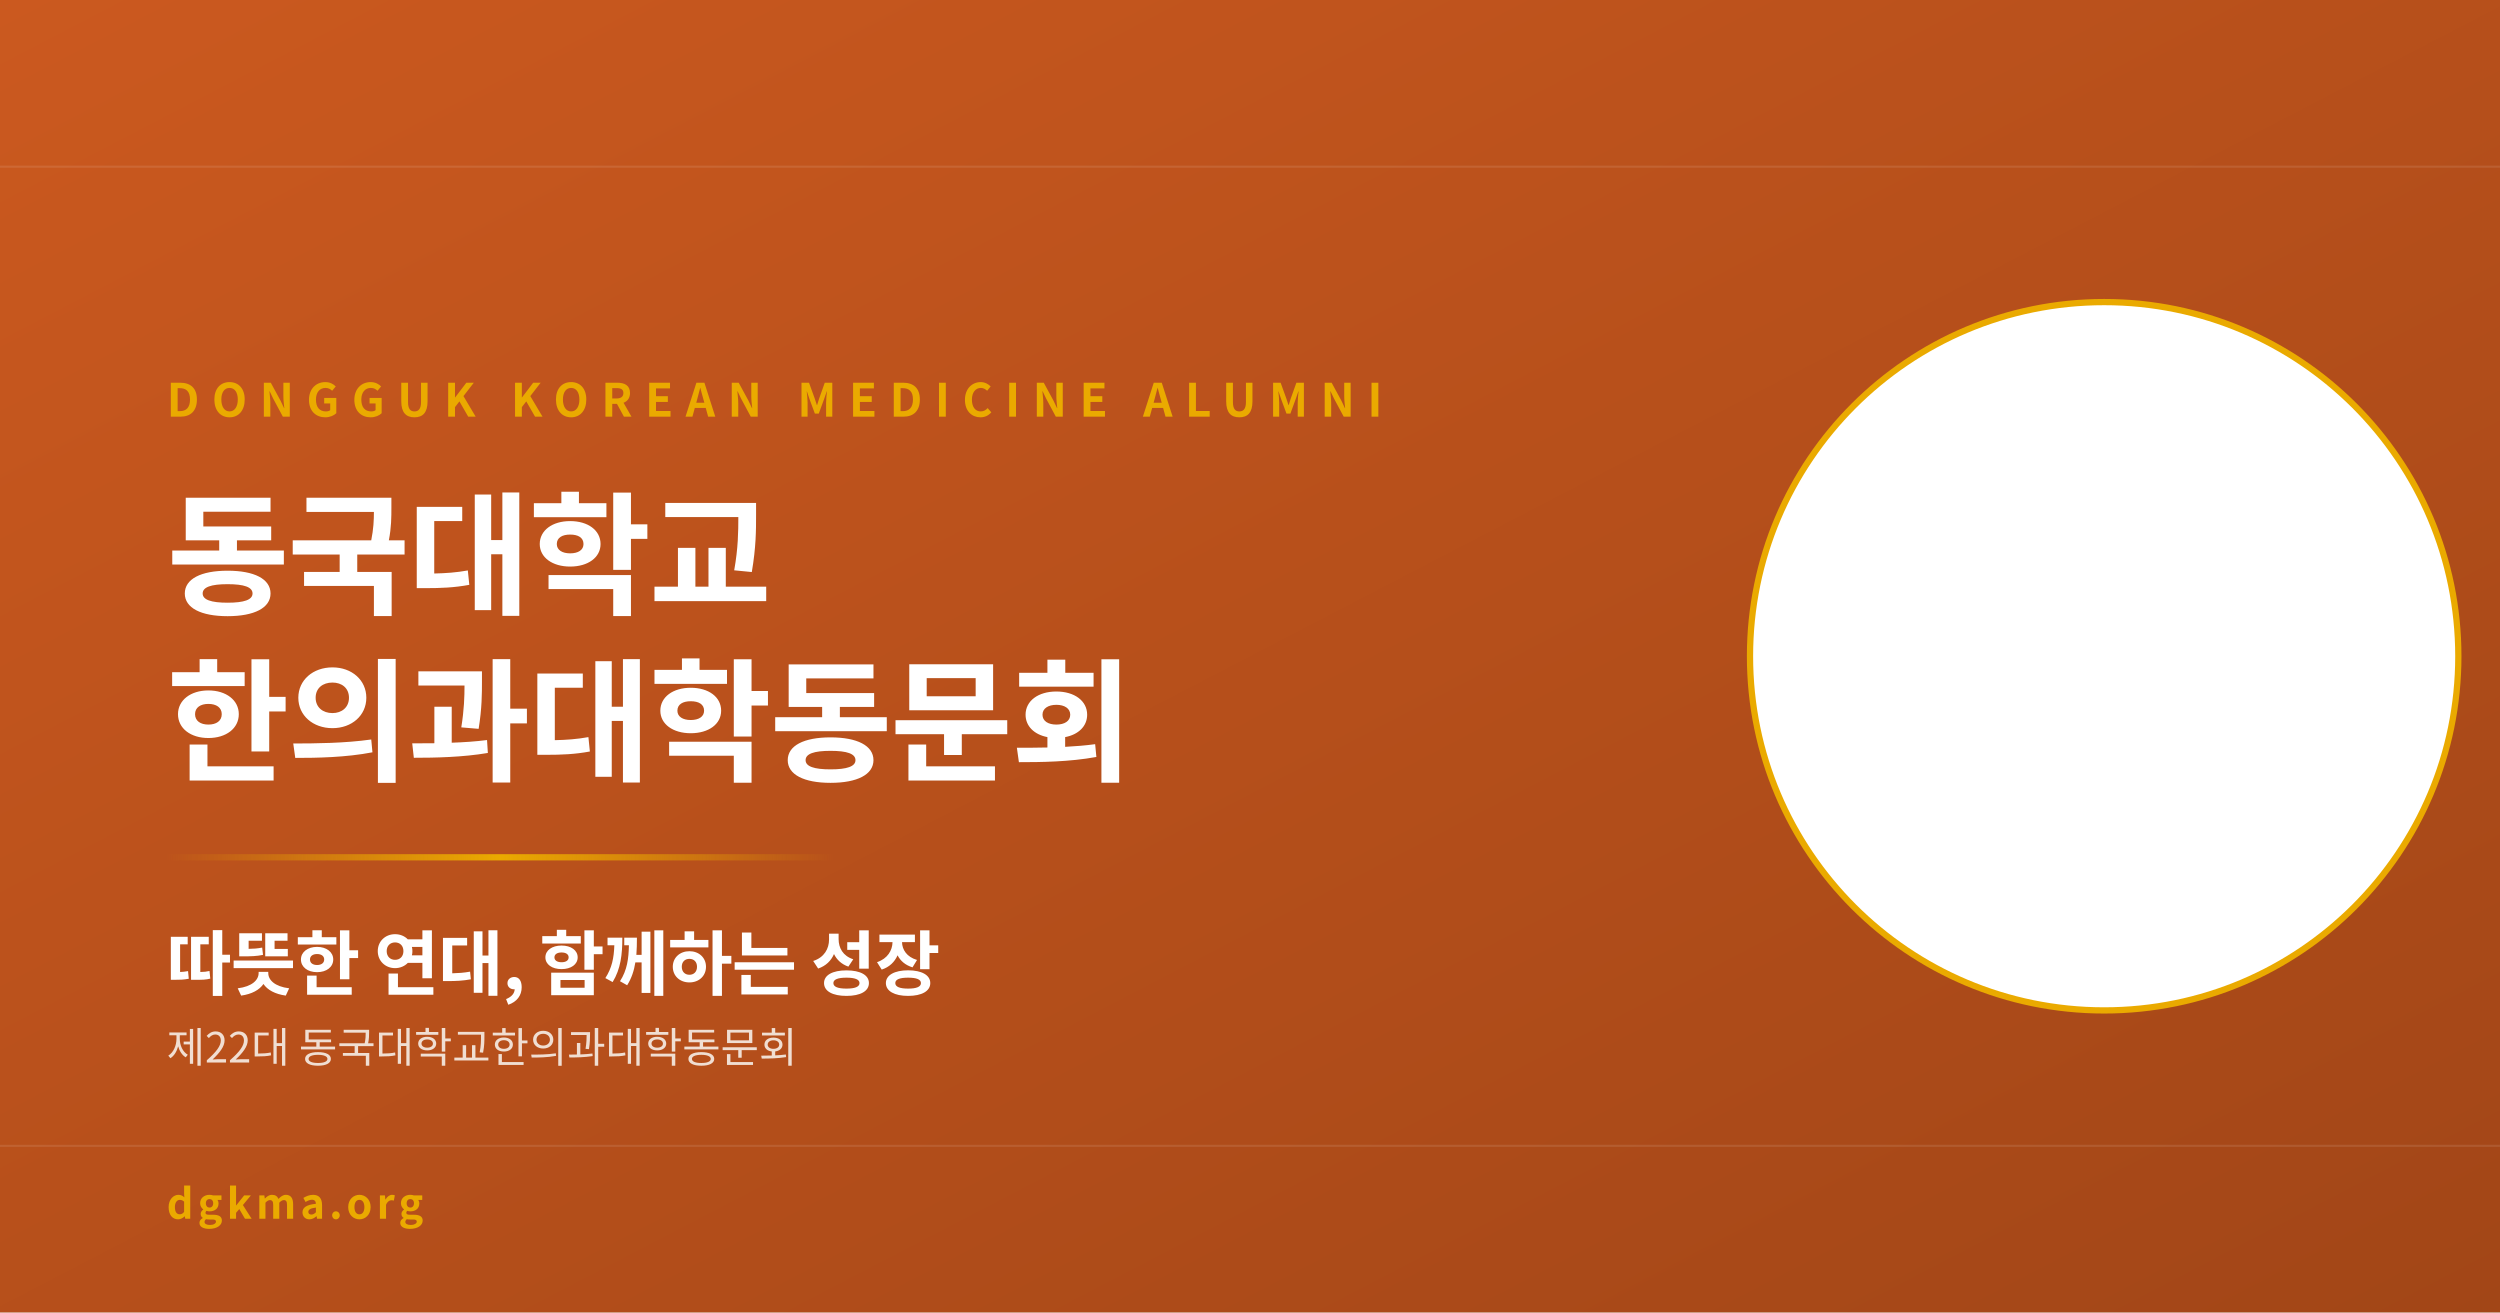
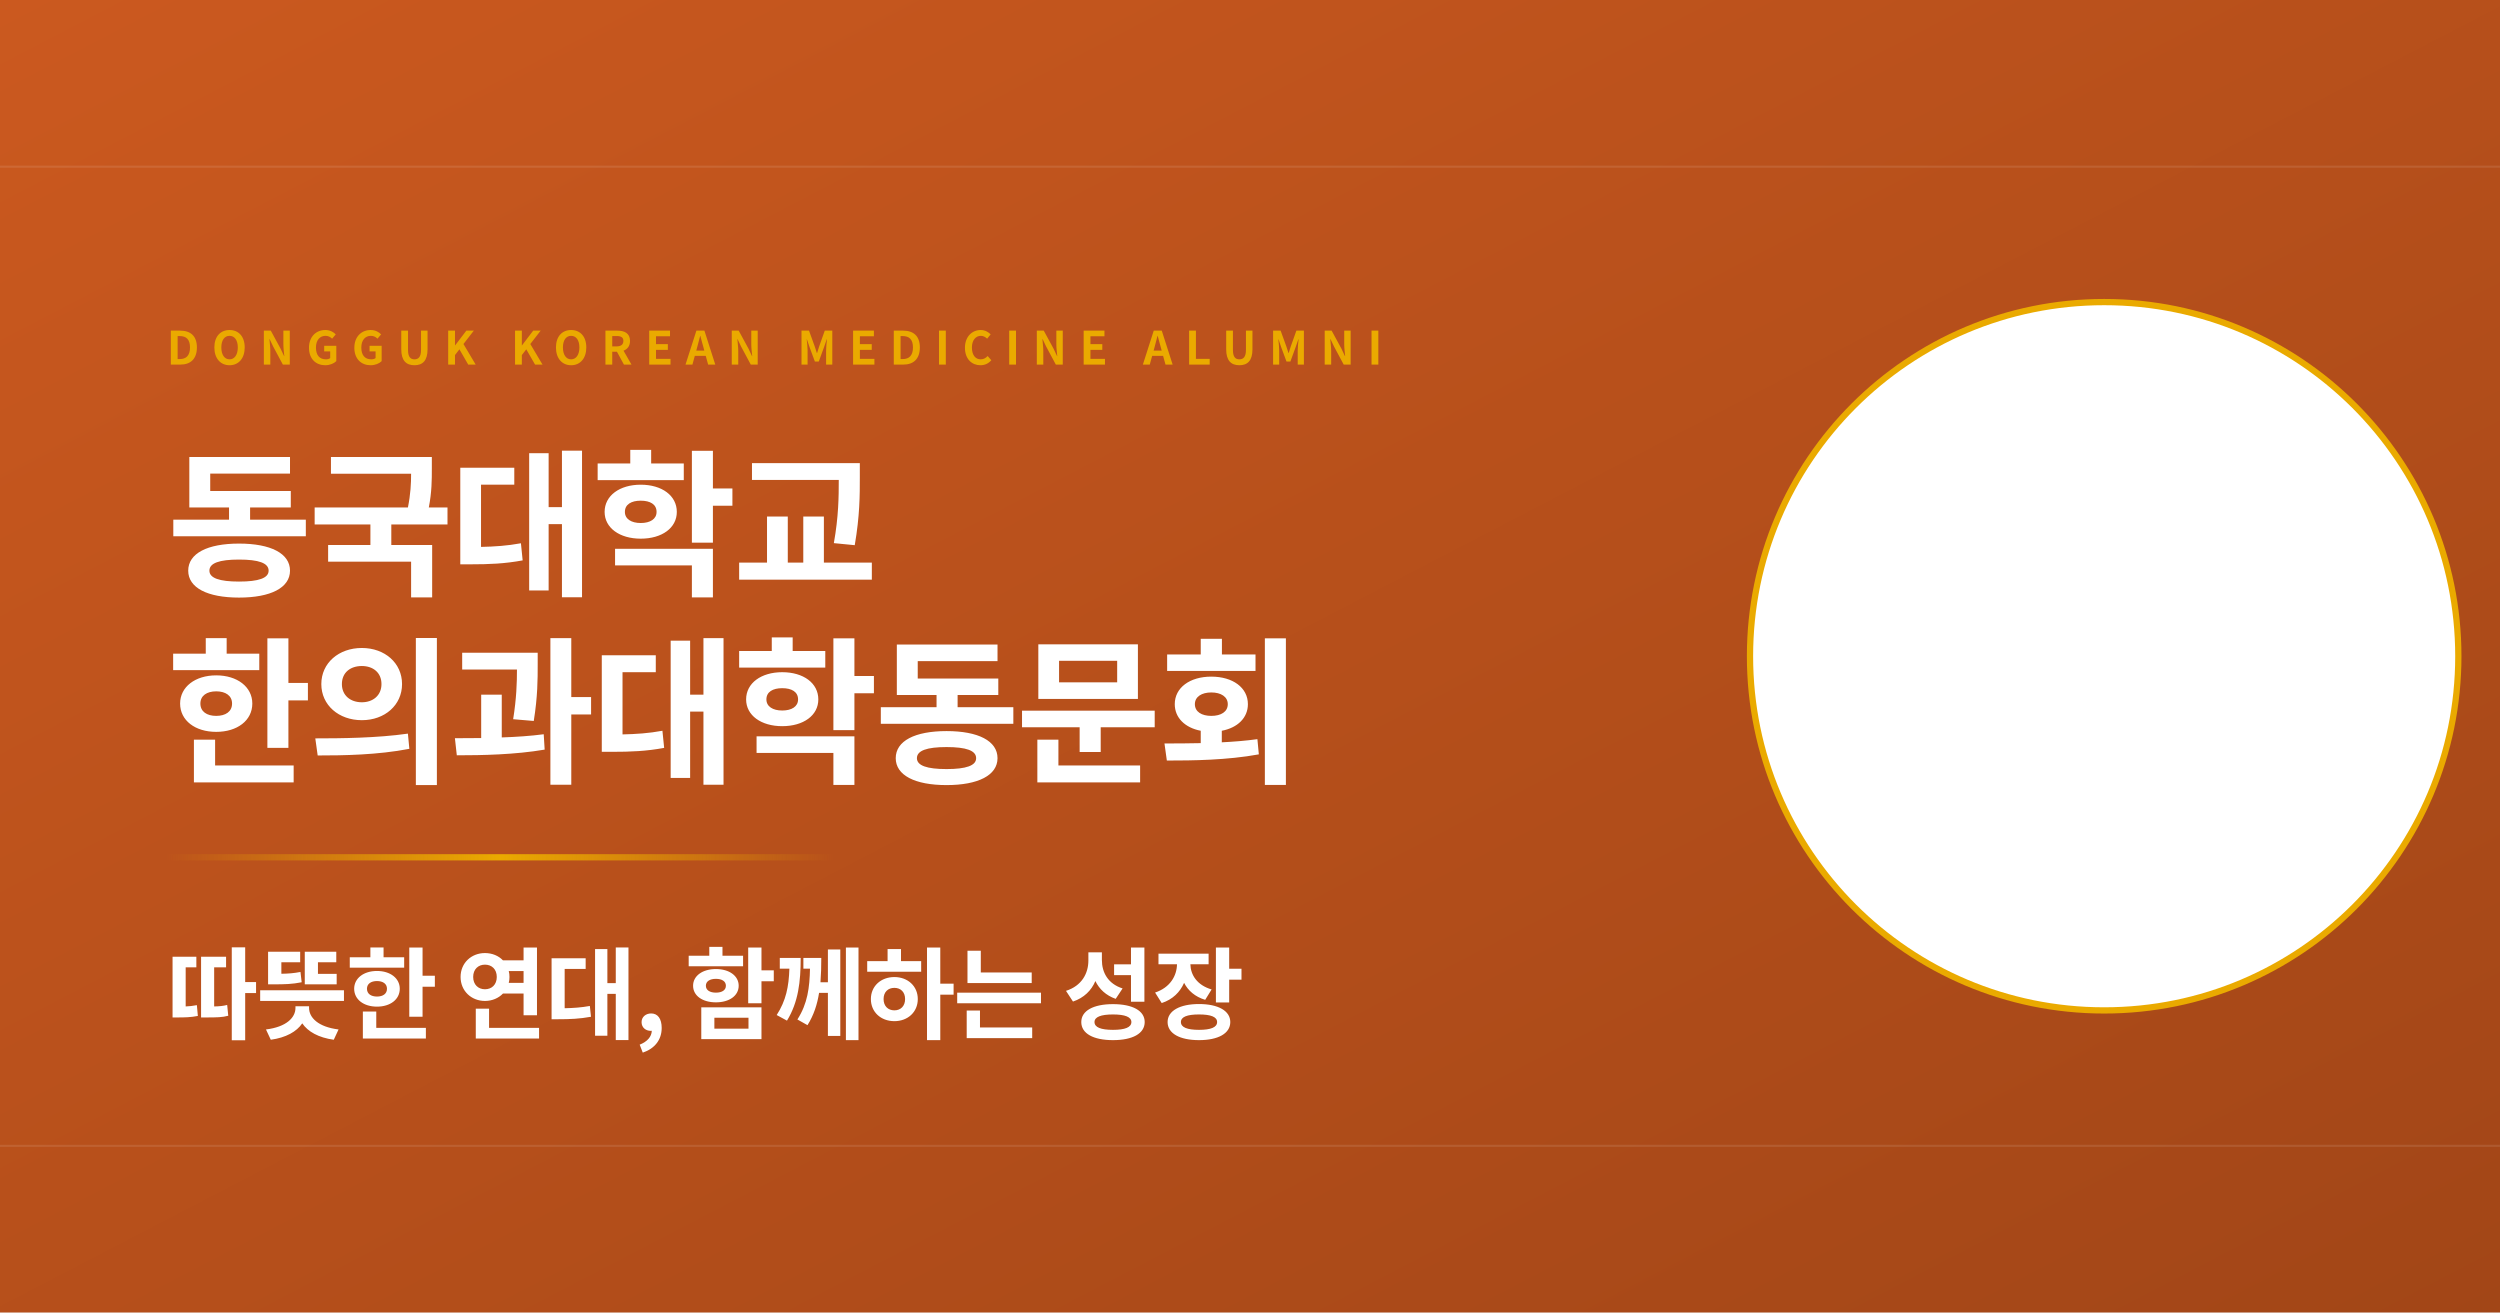
<svg xmlns="http://www.w3.org/2000/svg" width="1200" height="630" viewBox="0 0 1200 630">
  <defs>
    <linearGradient id="bg" x1="0" y1="0" x2="1" y2="1">
      <stop offset="0" stop-color="#CB591F" />
      <stop offset="1" stop-color="#A24617" />
    </linearGradient>
    <linearGradient id="divider" x1="0" y1="0" x2="1" y2="0">
      <stop offset="0" stop-color="#EAAA00" stop-opacity="0" />
      <stop offset="0.5" stop-color="#EAAA00" stop-opacity="1" />
      <stop offset="1" stop-color="#EAAA00" stop-opacity="0" />
    </linearGradient>
  </defs>
  <rect width="1200" height="630" fill="url(#bg)" />
  <line x1="0" y1="80" x2="1200" y2="80" stroke="#FFFFFF" stroke-opacity="0.10" stroke-width="1" />
  <line x1="0" y1="550" x2="1200" y2="550" stroke="#FFFFFF" stroke-opacity="0.10" stroke-width="1" />
  <circle cx="1010" cy="315" r="170" fill="#FFFFFF" />
  <circle cx="1010" cy="315" r="170" fill="none" stroke="#EAAA00" stroke-width="3" />
-   <text x="80" y="200" font-family="Pretendard, 'Noto Sans CJK KR', sans-serif" font-size="22" font-weight="700" fill="#EAAA00" letter-spacing="6">DONGGUK KOREAN MEDICINE ALUMNI</text>
-   <text x="80" y="290" font-family="Pretendard, 'Noto Sans CJK KR', sans-serif" font-size="64" font-weight="700" fill="#FFFFFF" letter-spacing="-1">동국대학교</text>
-   <text x="80" y="370" font-family="Pretendard, 'Noto Sans CJK KR', sans-serif" font-size="64" font-weight="700" fill="#FFFFFF" letter-spacing="-1">한의과대학동문회</text>
+   <text x="80" y="175" font-family="Pretendard, 'Noto Sans CJK KR', sans-serif" font-size="22" font-weight="700" fill="#EAAA00" letter-spacing="6">DONGGUK KOREAN MEDICINE ALUMNI</text>
+   <text x="80" y="280" font-family="Pretendard, 'Noto Sans CJK KR', sans-serif" font-size="76" font-weight="700" fill="#FFFFFF" letter-spacing="-2">동국대학교</text>
+   <text x="80" y="370" font-family="Pretendard, 'Noto Sans CJK KR', sans-serif" font-size="76" font-weight="700" fill="#FFFFFF" letter-spacing="-2">한의과대학동문회</text>
  <rect x="80" y="410" width="320" height="3" fill="url(#divider)" />
-   <text x="80" y="475" font-family="Pretendard, 'Noto Sans CJK KR', sans-serif" font-size="34" font-weight="600" fill="#FFFFFF" letter-spacing="-0.5">따뜻한 연대, 함께하는 성장</text>
-   <text x="80" y="510" font-family="Pretendard, 'Noto Sans CJK KR', sans-serif" font-size="20" font-weight="400" fill="#FAF7F2" opacity="0.85">제22대 동국대학교한의과대학동문회</text>
-   <text x="80" y="585" font-family="Pretendard, 'Noto Sans CJK KR', sans-serif" font-size="20" font-weight="600" fill="#EAAA00" letter-spacing="2">dgkma.org</text>
+   <text x="80" y="495" font-family="Pretendard, 'Noto Sans CJK KR', sans-serif" font-size="48" font-weight="600" fill="#FFFFFF" letter-spacing="-1.2">따뜻한 연대, 함께하는 성장</text>
</svg>
